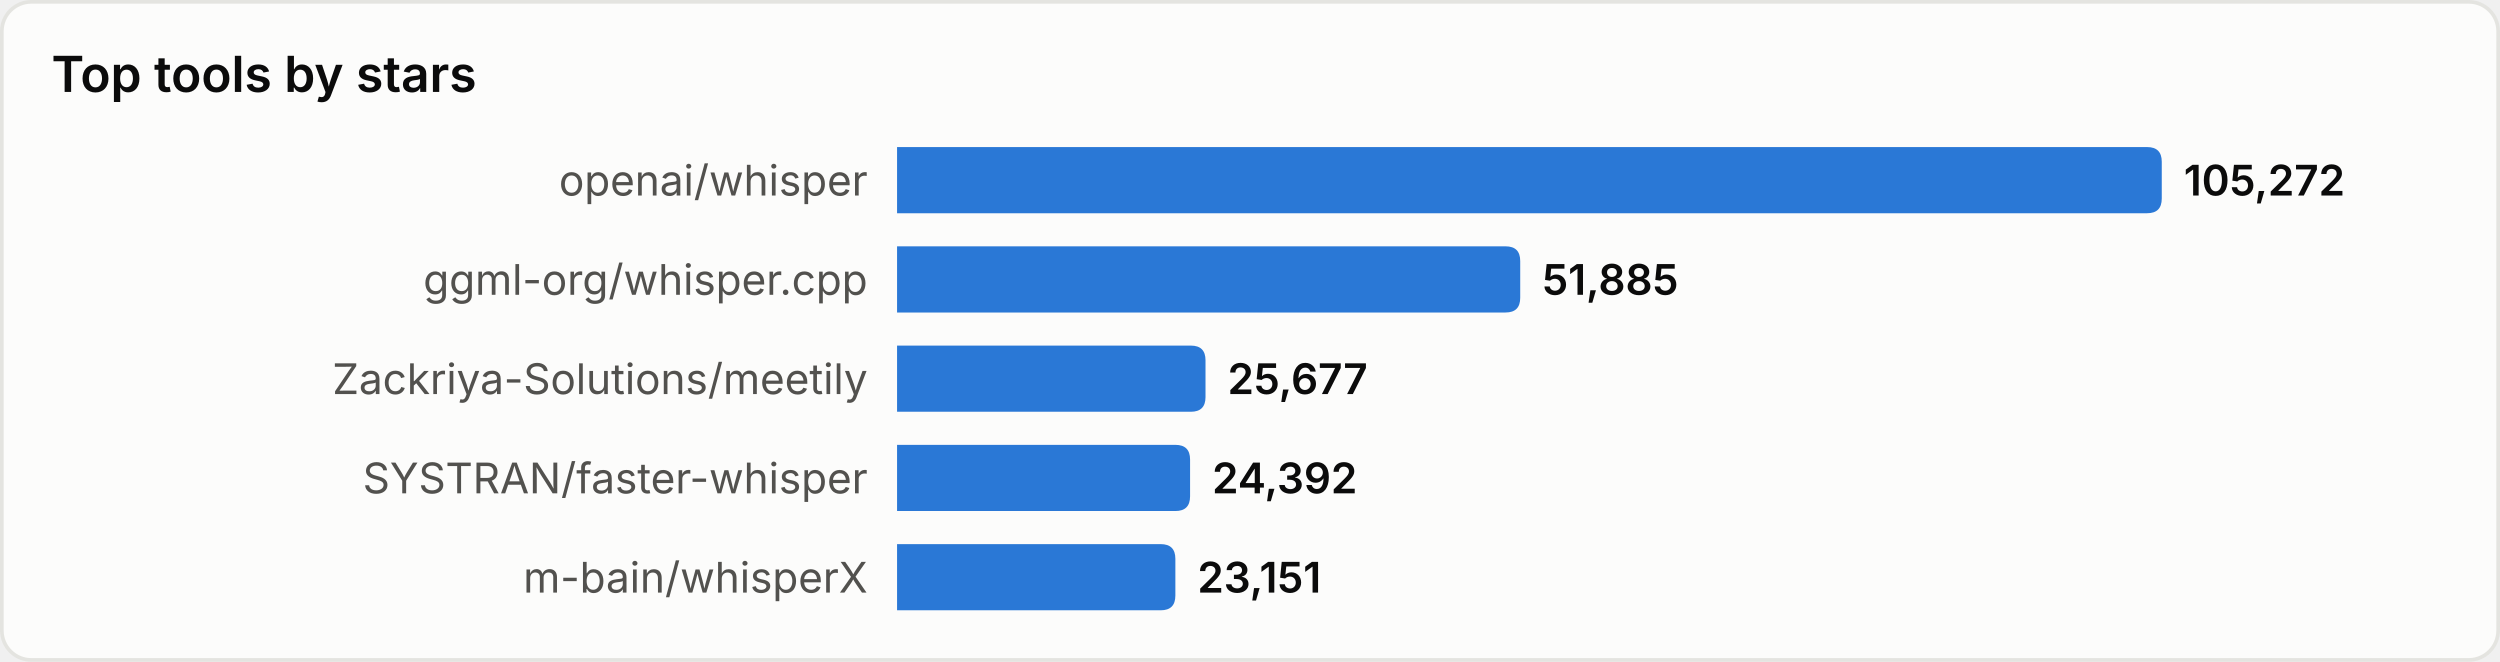
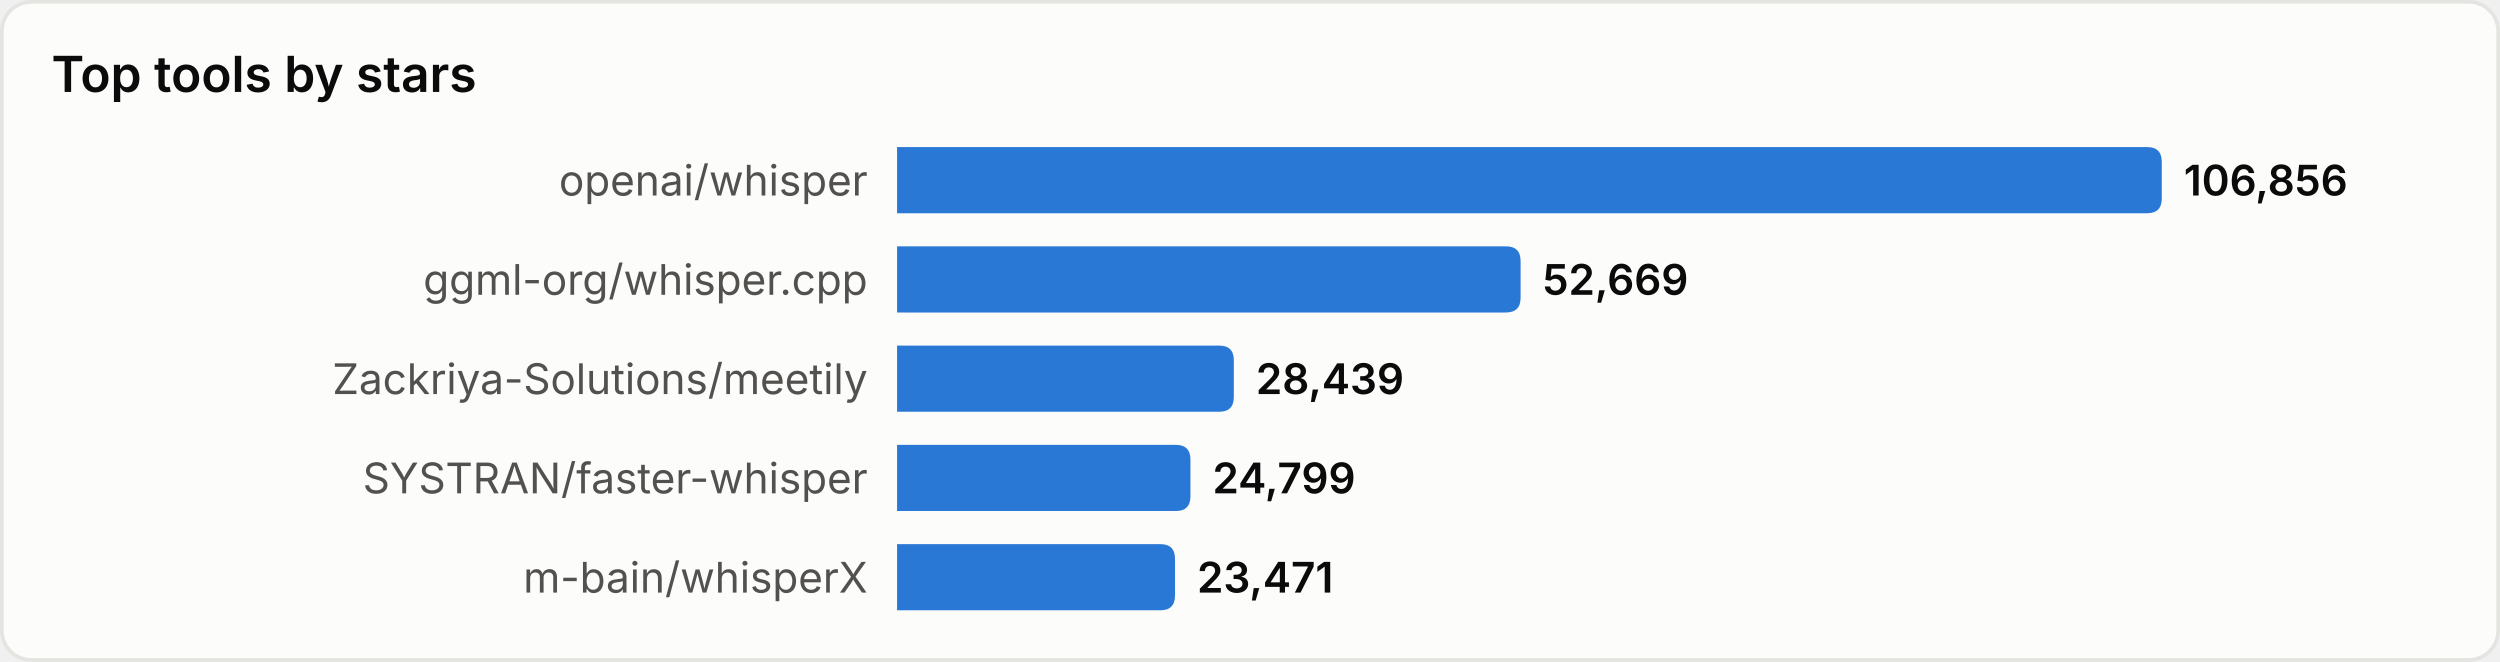
<svg xmlns="http://www.w3.org/2000/svg" width="680" height="180" viewBox="0 0 680 180" role="img" aria-label="Top tools by stars">
  <style>
text{font-family:system-ui,-apple-system,'Segoe UI',sans-serif}
.srf{fill:#fcfcfb;stroke:#e4e4e0}.ttl{fill:#0b0b0b;font-size:13.5px;font-weight:600}
.lbl{fill:#52514e;font-size:11.5px}.val{fill:#0b0b0b;font-size:11.5px;font-weight:600}
.bar{fill:#2a78d6}
@media(prefers-color-scheme:dark){
.srf{fill:#1a1a19;stroke:#33332f}.ttl{fill:#ffffff}
.lbl{fill:#c3c2b7}.val{fill:#ffffff}.bar{fill:#3987e5}
}
</style>
  <rect x="0.5" y="0.5" width="679" height="179" rx="8" class="srf" />
  <text x="14" y="25" class="ttl">Top tools by stars</text>
  <text x="236" y="49.0" class="lbl" text-anchor="end" dominant-baseline="central">openai/whisper</text>
  <path d="M244,40 h340.0 q4,0 4,4 v10 q0,4 -4,4 h-340.0 z" class="bar" />
-   <text x="594.0" y="49.0" class="val" dominant-baseline="central">105,272</text>
+   <text x="594.0" y="49.0" class="val" dominant-baseline="central">106,856</text>
  <text x="236" y="76.0" class="lbl" text-anchor="end" dominant-baseline="central">ggml-org/whisper.cpp</text>
-   <path d="M244,67 h165.5 q4,0 4,4 v10 q0,4 -4,4 h-165.5 z" class="bar" />
-   <text x="419.5" y="76.0" class="val" dominant-baseline="central">51,885</text>
+   <path d="M244,67 h165.6 q4,0 4,4 v10 q0,4 -4,4 h-165.6 z" class="bar" />
+   <text x="419.6" y="76.0" class="val" dominant-baseline="central">52,669</text>
  <text x="236" y="103.0" class="lbl" text-anchor="end" dominant-baseline="central">Zackriya-Solutions/meetily</text>
-   <path d="M244,94 h79.9 q4,0 4,4 v10 q0,4 -4,4 h-79.9 z" class="bar" />
-   <text x="333.9" y="103.0" class="val" dominant-baseline="central">25,677</text>
+   <path d="M244,94 h87.6 q4,0 4,4 v10 q0,4 -4,4 h-87.6 z" class="bar" />
+   <text x="341.6" y="103.0" class="val" dominant-baseline="central">28,439</text>
  <text x="236" y="130.0" class="lbl" text-anchor="end" dominant-baseline="central">SYSTRAN/faster-whisper</text>
-   <path d="M244,121 h75.7 q4,0 4,4 v10 q0,4 -4,4 h-75.7 z" class="bar" />
-   <text x="329.7" y="130.0" class="val" dominant-baseline="central">24,392</text>
+   <path d="M244,121 h75.8 q4,0 4,4 v10 q0,4 -4,4 h-75.8 z" class="bar" />
+   <text x="329.8" y="130.0" class="val" dominant-baseline="central">24,799</text>
  <text x="236" y="157.0" class="lbl" text-anchor="end" dominant-baseline="central">m-bain/whisperX</text>
-   <path d="M244,148 h71.7 q4,0 4,4 v10 q0,4 -4,4 h-71.7 z" class="bar" />
-   <text x="325.7" y="157.0" class="val" dominant-baseline="central">23,151</text>
+   <path d="M244,148 h71.6 q4,0 4,4 v10 q0,4 -4,4 h-71.6 z" class="bar" />
+   <text x="325.6" y="157.0" class="val" dominant-baseline="central">23,471</text>
</svg>
